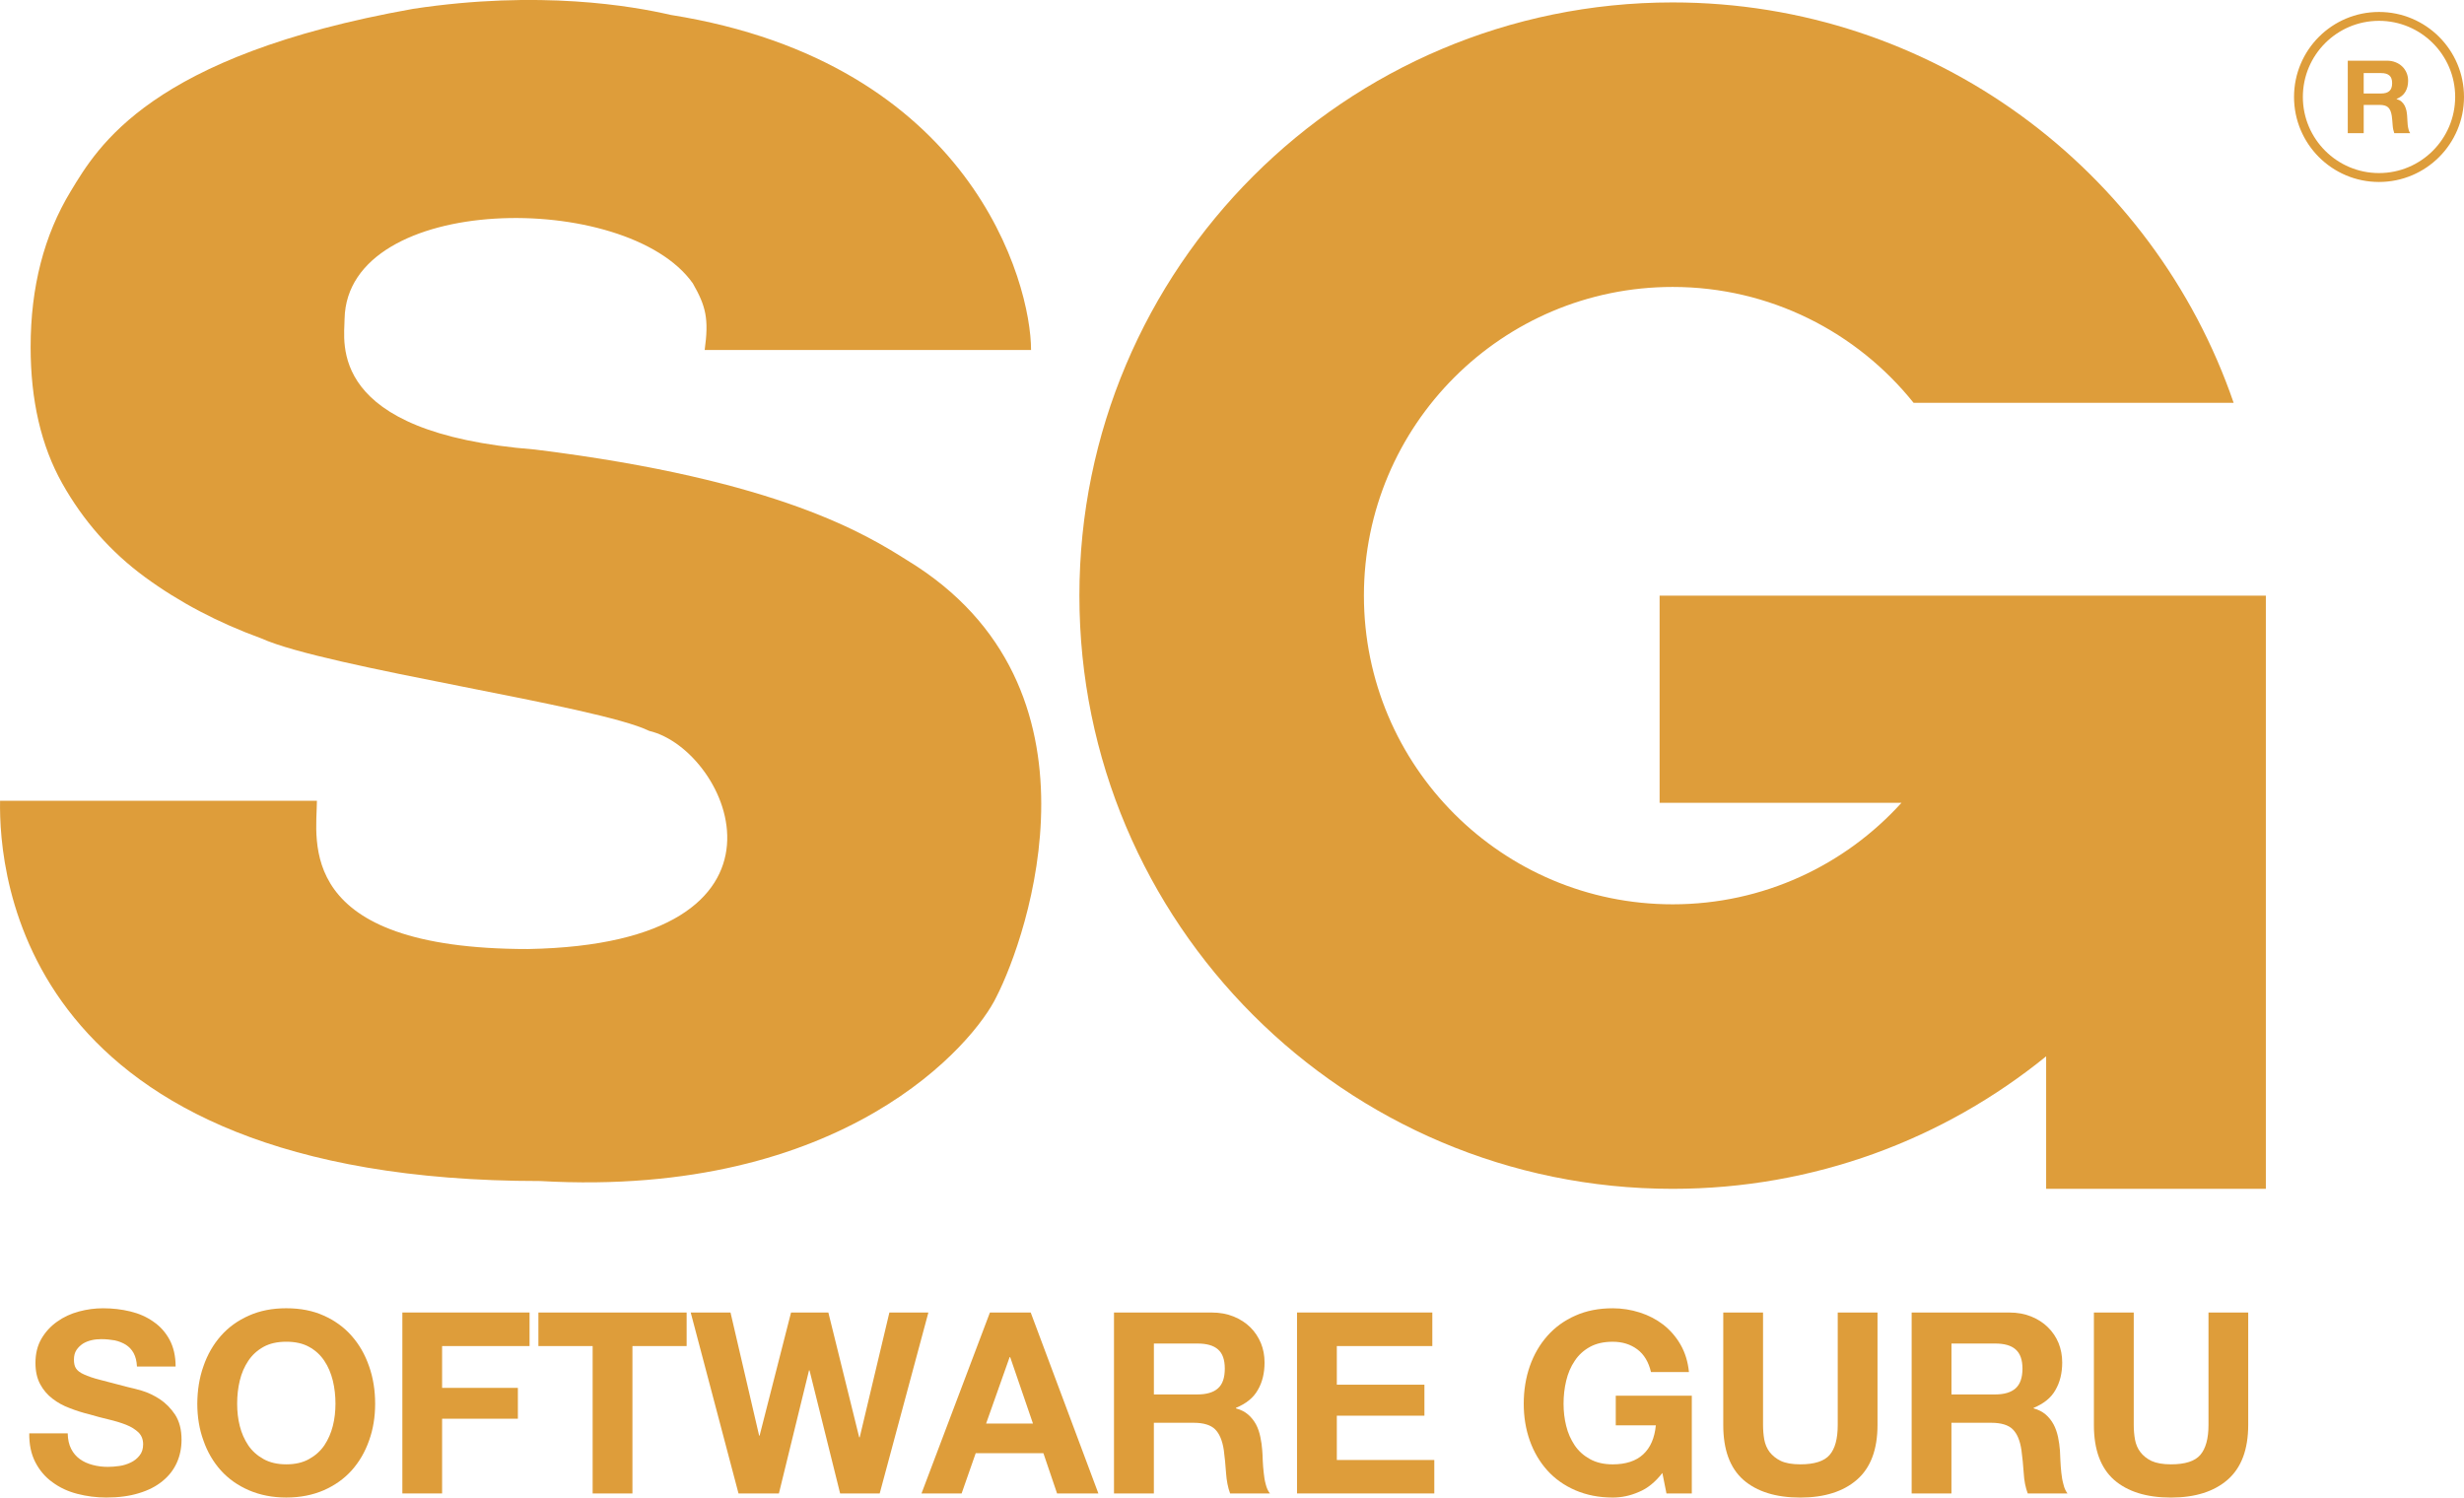
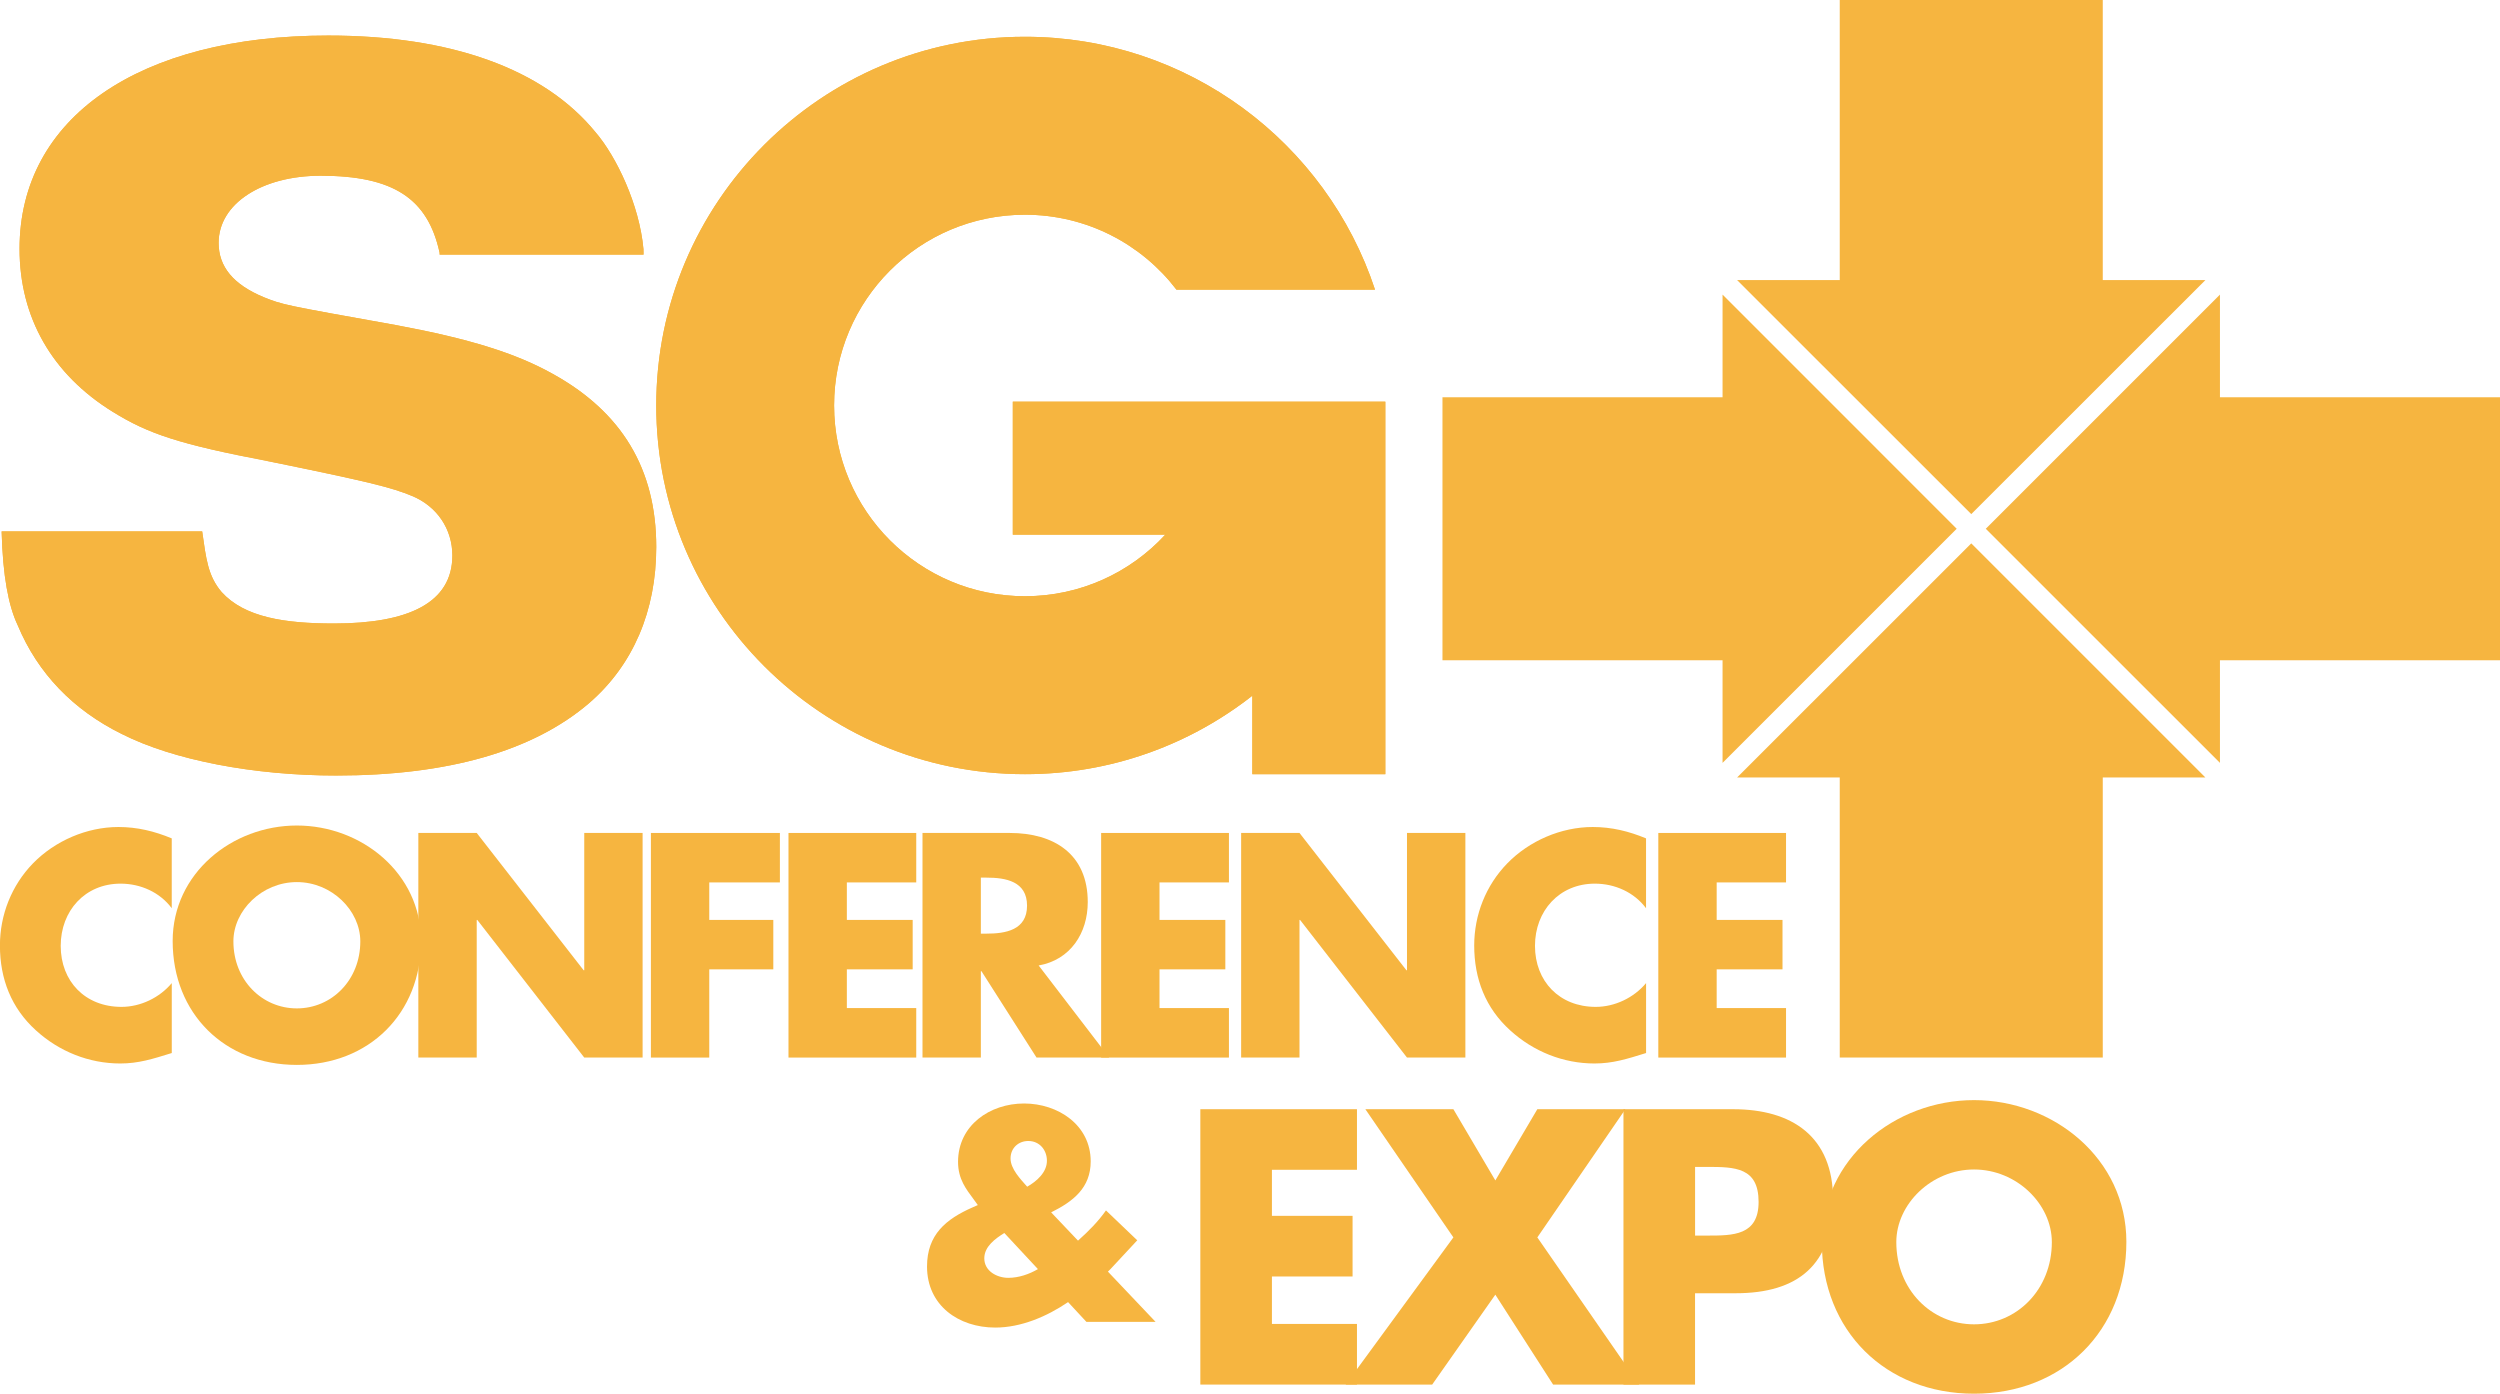
- <svg xmlns="http://www.w3.org/2000/svg" version="1.1" id="Capa_1" x="0px" y="0px" width="121.963px" height="74.131px" viewBox="0 0 121.963 74.131" enable-background="new 0 0 121.963 74.131" xml:space="preserve">
+ <svg xmlns="http://www.w3.org/2000/svg" xmlns:xlink="http://www.w3.org/1999/xlink" version="1.1" id="Capa_1" x="0px" y="0px" width="75.61px" height="42.15px" viewBox="75.559 108.992 75.61 42.15" enable-background="new 75.559 108.992 75.61 42.15" xml:space="preserve">
  <g>
-     <path fill="#DE9D3A" d="M26.138,46.979c14.27-0.258,9.983-9.857,5.998-10.798c-2.528-1.244-15.985-3.128-19.203-4.58   c-2.145-0.781-4.061-1.79-5.752-3.029c-1.69-1.239-3.058-2.787-4.102-4.646c-1.043-1.859-1.563-4.106-1.563-6.746   c0-2.964,0.661-5.534,1.987-7.717c1.323-2.179,3.908-6.706,16.945-9.025c6.259-0.947,10.877-0.134,12.745,0.299   c14.885,2.362,17.842,13.25,17.842,16.587H34.88c0.214-1.542,0.061-2.166-0.586-3.297c-3.27-4.629-17.109-4.501-17.238,1.756   c0,1.132-0.943,5.655,9.427,6.47c12.128,1.5,16.453,4.246,18.427,5.486c10.286,6.257,5.921,18.665,4.414,21.599   c-1.072,2.259-7.499,9.981-22.582,9.125c-25.797,0-26.797-15.267-26.739-18.823h15.684C15.681,41.58,14.523,46.979,26.138,46.979z" />
-     <g>
-       <path fill="#DE9D3A" d="M3.522,71.721c0.108,0.211,0.252,0.379,0.432,0.507c0.179,0.131,0.391,0.225,0.63,0.288    c0.248,0.067,0.495,0.096,0.759,0.096c0.175,0,0.361-0.014,0.562-0.043c0.2-0.026,0.39-0.088,0.566-0.172    c0.172-0.082,0.321-0.197,0.434-0.344c0.122-0.146,0.18-0.332,0.18-0.56c0-0.236-0.077-0.434-0.23-0.586    c-0.159-0.151-0.357-0.276-0.607-0.376c-0.254-0.1-0.539-0.187-0.855-0.262c-0.32-0.079-0.642-0.156-0.966-0.256    c-0.336-0.081-0.659-0.184-0.976-0.308c-0.322-0.119-0.604-0.275-0.855-0.47c-0.252-0.193-0.454-0.43-0.608-0.717    c-0.155-0.289-0.233-0.639-0.233-1.05c0-0.461,0.098-0.856,0.296-1.199c0.196-0.334,0.452-0.616,0.772-0.842    c0.317-0.229,0.676-0.395,1.076-0.504s0.803-0.161,1.205-0.161c0.467,0,0.917,0.052,1.345,0.156    c0.436,0.105,0.816,0.273,1.146,0.509c0.339,0.23,0.604,0.53,0.8,0.895c0.196,0.367,0.298,0.807,0.298,1.324H6.779    c-0.013-0.271-0.069-0.489-0.165-0.667c-0.097-0.177-0.228-0.311-0.383-0.41c-0.159-0.1-0.343-0.172-0.551-0.219    c-0.202-0.034-0.422-0.06-0.667-0.06c-0.161,0-0.32,0.014-0.478,0.051c-0.158,0.036-0.304,0.094-0.433,0.174    c-0.13,0.087-0.239,0.193-0.319,0.315c-0.084,0.129-0.123,0.285-0.123,0.473c0,0.18,0.029,0.323,0.098,0.429    c0.067,0.11,0.196,0.215,0.397,0.303c0.194,0.09,0.466,0.187,0.813,0.273c0.349,0.094,0.801,0.21,1.361,0.355    c0.165,0.032,0.398,0.097,0.694,0.179c0.299,0.089,0.595,0.229,0.887,0.419c0.294,0.196,0.545,0.45,0.758,0.768    c0.212,0.33,0.318,0.74,0.318,1.241c0,0.409-0.078,0.789-0.235,1.14c-0.158,0.349-0.395,0.655-0.712,0.911    c-0.31,0.254-0.695,0.454-1.165,0.594c-0.464,0.144-1.002,0.215-1.612,0.215c-0.492,0-0.97-0.062-1.435-0.182    c-0.466-0.12-0.874-0.311-1.231-0.576c-0.354-0.252-0.636-0.584-0.846-0.988c-0.208-0.402-0.308-0.877-0.302-1.43h1.904    C3.357,71.26,3.416,71.513,3.522,71.721z" />
-       <path fill="#DE9D3A" d="M10.071,67.628c0.198-0.576,0.486-1.074,0.861-1.5c0.377-0.428,0.838-0.761,1.387-1.003    c0.551-0.247,1.167-0.364,1.848-0.364c0.694,0,1.314,0.117,1.859,0.364c0.542,0.242,1.004,0.575,1.379,1.003    c0.376,0.423,0.662,0.924,0.862,1.5c0.203,0.574,0.302,1.195,0.302,1.859c0,0.651-0.099,1.267-0.302,1.825    c-0.2,0.567-0.486,1.057-0.862,1.477c-0.375,0.417-0.837,0.743-1.379,0.981c-0.545,0.236-1.165,0.36-1.859,0.36    c-0.681,0-1.3-0.124-1.848-0.36c-0.549-0.238-1.01-0.564-1.387-0.981c-0.375-0.42-0.663-0.909-0.861-1.477    c-0.205-0.559-0.305-1.174-0.305-1.825C9.77,68.822,9.866,68.202,10.071,67.628z M11.868,70.587    c0.088,0.354,0.229,0.67,0.421,0.96c0.192,0.282,0.444,0.506,0.753,0.678c0.312,0.174,0.686,0.262,1.128,0.262    c0.447,0,0.822-0.088,1.13-0.262c0.309-0.172,0.561-0.396,0.754-0.678c0.192-0.29,0.33-0.605,0.421-0.96    c0.089-0.352,0.13-0.723,0.13-1.103c0-0.389-0.041-0.769-0.13-1.139c-0.091-0.365-0.229-0.696-0.421-0.981    c-0.192-0.29-0.443-0.521-0.754-0.691c-0.308-0.172-0.683-0.255-1.13-0.255c-0.442,0-0.816,0.083-1.128,0.255    c-0.308,0.171-0.56,0.401-0.753,0.691c-0.191,0.285-0.335,0.616-0.421,0.981c-0.09,0.37-0.129,0.752-0.129,1.139    C11.739,69.865,11.778,70.236,11.868,70.587z" />
-       <path fill="#DE9D3A" d="M26.212,64.972v1.66h-4.329v2.07h3.751v1.527h-3.751v3.699h-1.967v-8.957H26.212z" />
-       <path fill="#DE9D3A" d="M26.65,66.632v-1.66h7.337v1.66h-2.683v7.297h-1.969v-7.297H26.65z" />
-       <path fill="#DE9D3A" d="M41.585,73.929l-1.516-6.095h-0.024l-1.491,6.095h-1.999l-2.366-8.957h1.97l1.417,6.096h0.022l1.557-6.096    h1.847l1.526,6.175h0.027l1.468-6.175h1.93l-2.41,8.957H41.585z" />
-       <path fill="#DE9D3A" d="M51.018,64.972l3.35,8.957h-2.045l-0.677-1.994h-3.35l-0.698,1.994h-1.986l3.387-8.957H51.018z     M51.13,70.469l-1.128-3.289h-0.027l-1.165,3.289H51.13z" />
-       <path fill="#DE9D3A" d="M59.974,64.972c0.402,0,0.763,0.066,1.084,0.196c0.319,0.131,0.601,0.308,0.827,0.532    c0.229,0.226,0.402,0.489,0.527,0.786c0.121,0.298,0.181,0.615,0.181,0.961c0,0.523-0.111,0.981-0.334,1.359    c-0.221,0.394-0.584,0.678-1.083,0.886v0.025c0.243,0.065,0.442,0.168,0.602,0.305c0.16,0.136,0.289,0.303,0.392,0.489    c0.099,0.188,0.169,0.396,0.216,0.626c0.048,0.225,0.077,0.445,0.093,0.667c0.012,0.146,0.021,0.314,0.025,0.504    c0.009,0.194,0.024,0.394,0.047,0.592c0.021,0.203,0.049,0.393,0.099,0.567c0.043,0.185,0.113,0.339,0.209,0.461h-1.971    c-0.107-0.287-0.173-0.622-0.201-1.013c-0.027-0.395-0.063-0.772-0.111-1.133c-0.071-0.465-0.212-0.811-0.429-1.027    c-0.216-0.215-0.573-0.325-1.066-0.325h-1.967v3.498H55.14v-8.957H59.974z M59.272,69.027c0.448,0,0.791-0.1,1.015-0.302    c0.228-0.202,0.338-0.526,0.338-0.979c0-0.436-0.11-0.753-0.338-0.948c-0.223-0.198-0.566-0.291-1.015-0.291h-2.157v2.52H59.272z" />
-       <path fill="#DE9D3A" d="M70.897,64.972v1.66H66.17v1.913h4.336v1.534H66.17v2.193h4.825v1.656H64.2v-8.957H70.897z" />
-       <path fill="#DE9D3A" d="M81.118,73.855c-0.425,0.186-0.855,0.276-1.291,0.276c-0.684,0-1.3-0.124-1.851-0.36    c-0.549-0.238-1.008-0.564-1.385-0.981c-0.377-0.42-0.667-0.909-0.869-1.477c-0.199-0.559-0.3-1.174-0.3-1.825    c0-0.664,0.101-1.286,0.3-1.859c0.202-0.576,0.492-1.074,0.869-1.5c0.379-0.428,0.836-0.761,1.385-1.003    c0.551-0.247,1.167-0.364,1.851-0.364c0.458,0,0.905,0.071,1.336,0.208c0.433,0.137,0.821,0.339,1.17,0.606    c0.341,0.27,0.63,0.599,0.854,0.992s0.363,0.846,0.413,1.352H81.72c-0.115-0.497-0.342-0.876-0.678-1.126    c-0.337-0.249-0.739-0.375-1.215-0.375c-0.442,0-0.816,0.083-1.129,0.255c-0.311,0.171-0.562,0.401-0.753,0.691    c-0.193,0.285-0.335,0.616-0.421,0.981c-0.089,0.37-0.131,0.752-0.131,1.139c0,0.38,0.042,0.751,0.131,1.103    c0.086,0.354,0.228,0.67,0.421,0.96c0.19,0.282,0.442,0.506,0.753,0.678c0.312,0.174,0.687,0.262,1.129,0.262    c0.65,0,1.155-0.167,1.508-0.495c0.357-0.329,0.565-0.81,0.626-1.437h-1.984v-1.466h3.764v4.84h-1.254l-0.203-1.016    C81.935,73.363,81.546,73.682,81.118,73.855z" />
-       <path fill="#DE9D3A" d="M91.916,73.247c-0.675,0.589-1.616,0.885-2.807,0.885c-1.211,0-2.148-0.296-2.815-0.876    c-0.666-0.59-0.996-1.494-0.996-2.714v-5.569h1.969v5.569c0,0.244,0.02,0.482,0.06,0.716c0.044,0.233,0.133,0.444,0.265,0.62    c0.14,0.176,0.32,0.327,0.558,0.442c0.239,0.11,0.558,0.167,0.961,0.167c0.704,0,1.187-0.156,1.454-0.468    c0.269-0.312,0.399-0.807,0.399-1.478v-5.569h1.969v5.569C92.932,71.752,92.595,72.655,91.916,73.247z" />
-       <path fill="#DE9D3A" d="M99.455,64.972c0.402,0,0.766,0.066,1.084,0.196c0.321,0.131,0.601,0.308,0.826,0.532    c0.232,0.226,0.408,0.489,0.531,0.786c0.118,0.298,0.179,0.615,0.179,0.961c0,0.523-0.112,0.981-0.334,1.359    c-0.219,0.394-0.582,0.678-1.081,0.886v0.025c0.24,0.065,0.439,0.168,0.598,0.305c0.157,0.136,0.29,0.303,0.39,0.489    c0.1,0.188,0.171,0.396,0.221,0.626c0.045,0.225,0.078,0.445,0.094,0.667c0.008,0.146,0.014,0.314,0.023,0.504    c0.009,0.194,0.023,0.394,0.045,0.592c0.021,0.203,0.053,0.393,0.103,0.567c0.039,0.185,0.112,0.339,0.201,0.461h-1.966    c-0.108-0.287-0.178-0.622-0.199-1.013c-0.027-0.395-0.063-0.772-0.113-1.133c-0.068-0.465-0.21-0.811-0.429-1.027    c-0.215-0.215-0.575-0.325-1.067-0.325h-1.969v3.498h-1.969v-8.957H99.455z M98.754,69.027c0.45,0,0.788-0.1,1.014-0.302    c0.225-0.202,0.34-0.526,0.34-0.979c0-0.436-0.115-0.753-0.34-0.948c-0.223-0.198-0.563-0.291-1.014-0.291h-2.16v2.52H98.754z" />
-       <path fill="#DE9D3A" d="M110.265,73.247c-0.676,0.589-1.612,0.885-2.808,0.885c-1.21,0-2.15-0.296-2.815-0.876    c-0.664-0.59-0.998-1.494-0.998-2.714v-5.569h1.972v5.569c0,0.244,0.02,0.482,0.061,0.716c0.043,0.233,0.13,0.444,0.265,0.62    c0.134,0.176,0.316,0.327,0.554,0.442c0.242,0.11,0.562,0.167,0.963,0.167c0.705,0,1.186-0.156,1.453-0.468    c0.266-0.312,0.404-0.807,0.404-1.478v-5.569h1.966v5.569C111.28,71.752,110.943,72.655,110.265,73.247z" />
-     </g>
-     <path fill="#DE9D3A" d="M101.28,29.486H82.147v10.253h11.974c-2.797,3.089-6.837,5.026-11.33,5.026   c-8.438,0-15.28-6.84-15.28-15.28c0-8.439,6.842-15.281,15.28-15.281c4.827,0,9.128,2.242,11.928,5.736h15.842   C106.6,8.411,95.666,0.12,82.791,0.12c-16.216,0-29.363,13.147-29.363,29.364s13.147,29.365,29.363,29.365   c7.008,0,13.44-2.459,18.489-6.559v6.559h10.875v-19.11V29.486H101.28z" />
-     <g>
-       <path fill="#DE9D3A" d="M118.144,3.004c0.159,0,0.305,0.026,0.434,0.079c0.131,0.051,0.242,0.124,0.333,0.214    c0.091,0.089,0.162,0.194,0.212,0.314c0.049,0.119,0.074,0.246,0.074,0.384c0,0.211-0.044,0.394-0.136,0.547    c-0.088,0.155-0.233,0.272-0.434,0.353v0.01c0.097,0.027,0.178,0.067,0.242,0.124c0.062,0.055,0.115,0.121,0.155,0.196    c0.036,0.075,0.069,0.159,0.089,0.248c0.018,0.091,0.03,0.181,0.036,0.271c0.003,0.058,0.007,0.124,0.011,0.201    c0.003,0.076,0.009,0.156,0.016,0.236c0.009,0.08,0.024,0.155,0.042,0.228c0.02,0.072,0.045,0.134,0.082,0.184h-0.788    c-0.041-0.114-0.072-0.249-0.081-0.406c-0.01-0.157-0.024-0.306-0.043-0.452c-0.028-0.188-0.085-0.326-0.172-0.412    c-0.087-0.087-0.229-0.13-0.427-0.13h-0.79v1.401h-0.789V3.004H118.144z M117.864,4.628c0.18,0,0.316-0.041,0.405-0.122    c0.092-0.08,0.137-0.21,0.137-0.392c0-0.174-0.045-0.301-0.137-0.378c-0.091-0.08-0.226-0.118-0.405-0.118h-0.866v1.011H117.864z" />
-     </g>
-     <path fill="#DE9D3A" d="M117.755,0.592c-2.323,0-4.205,1.883-4.205,4.207c0,2.325,1.882,4.209,4.205,4.209   c2.324,0,4.208-1.884,4.208-4.209C121.963,2.475,120.079,0.592,117.755,0.592z M117.755,8.567c-2.078,0-3.768-1.688-3.768-3.768   c0-2.081,1.689-3.768,3.768-3.768c2.081,0,3.771,1.688,3.771,3.768C121.522,6.881,119.836,8.567,117.755,8.567z" />
+     <path fill="#F6B540" d="M107.862,148.373c-0.64,0.436-1.425,0.77-2.201,0.77c-1.11,0-2.065-0.668-2.065-1.846   c0-0.965,0.571-1.434,1.382-1.791l0.154-0.068l-0.137-0.189c-0.205-0.281-0.461-0.588-0.461-1.117c0-1.109,0.965-1.766,1.997-1.766   c1.024,0,2.015,0.648,2.015,1.75c0,0.801-0.529,1.211-1.196,1.543l0.812,0.855c0.316-0.283,0.606-0.572,0.846-0.914l0.946,0.904   l-0.81,0.871l-0.077,0.076l1.442,1.52h-2.092L107.862,148.373z M105.934,146.283c-0.273,0.17-0.606,0.408-0.606,0.766   c0,0.387,0.385,0.59,0.726,0.59c0.314,0,0.631-0.109,0.896-0.264L105.934,146.283z M107.222,144.098   c0-0.324-0.222-0.598-0.563-0.598c-0.299,0-0.537,0.213-0.537,0.529c0,0.314,0.298,0.621,0.503,0.854   C106.915,144.719,107.222,144.447,107.222,144.098" />
+   </g>
+   <g>
+     <defs>
+       <path id="SVGID_1_" d="M76.15,116.516c0,2.082,0.988,3.801,2.821,4.932c1.077,0.668,2.008,0.977,4.685,1.49    c3.025,0.617,3.752,0.797,4.363,1.053c0.756,0.311,1.221,1.002,1.221,1.801c0,1.438-1.338,2.057-3.579,2.057    c-1.481,0-2.704-0.182-3.401-0.953c-0.413-0.486-0.467-1-0.586-1.832h-6.066c0.035,1.355,0.209,2.252,0.485,2.834    c0.61,1.465,1.686,2.57,3.142,3.289c1.569,0.797,4.013,1.26,6.486,1.26c3.405,0,5.964-0.746,7.651-2.186    c1.338-1.154,2.035-2.799,2.035-4.725c0-2.365-1.046-4.088-3.141-5.242c-1.105-0.617-2.502-1.055-4.713-1.467    c-3.434-0.615-3.434-0.615-4.016-0.846c-0.929-0.387-1.366-0.926-1.366-1.645c0-1.184,1.309-2.029,3.084-2.029    c2.196,0,3.244,0.684,3.6,2.332v0.053h6.167l-0.002-0.164c-0.121-1.344-0.822-2.805-1.445-3.531    c-1.569-1.928-4.393-2.93-8.087-2.93C79.757,110.066,76.15,112.559,76.15,116.516" />
+     </defs>
+     <use xlink:href="#SVGID_1_" overflow="visible" fill="#F6B540" />
+     <clipPath id="SVGID_2_">
+       <use xlink:href="#SVGID_1_" overflow="visible" />
+     </clipPath>
+     <rect x="75.607" y="110.066" clip-path="url(#SVGID_2_)" fill="#F6B540" width="19.8" height="22.379" />
+   </g>
+   <g>
+     <defs>
+       <path id="SVGID_3_" d="M95.406,121.256c0,6.158,4.993,11.15,11.152,11.15c2.594,0,4.982-0.887,6.876-2.373v2.373h4.023v-11.266    h-11.267v4.023h4.611c-1.055,1.145-2.567,1.861-4.244,1.861c-3.188,0-5.771-2.584-5.771-5.77c0-3.188,2.583-5.768,5.771-5.768    c1.868,0,3.53,0.889,4.583,2.266h6.005c-1.467-4.443-5.653-7.648-10.588-7.648C100.4,110.105,95.406,115.098,95.406,121.256" />
+     </defs>
+     <use xlink:href="#SVGID_3_" overflow="visible" fill="#F6B540" />
+     <clipPath id="SVGID_4_">
+       <use xlink:href="#SVGID_3_" overflow="visible" />
+     </clipPath>
+     <rect x="95.406" y="110.105" clip-path="url(#SVGID_4_)" fill="#F6B540" width="22.052" height="22.301" />
+   </g>
+   <g>
+     <path fill="#F6B540" d="M80.755,136.463c-0.36-0.486-0.945-0.746-1.549-0.746c-1.081,0-1.811,0.828-1.811,1.881   c0,1.072,0.738,1.846,1.838,1.846c0.576,0,1.152-0.277,1.521-0.719v2.115c-0.586,0.182-1.009,0.316-1.558,0.316   c-0.945,0-1.847-0.361-2.549-1c-0.747-0.676-1.09-1.559-1.09-2.568c0-0.926,0.352-1.818,0.999-2.484   c0.667-0.684,1.63-1.1,2.586-1.1c0.566,0,1.09,0.127,1.611,0.344V136.463z" />
+     <path fill="#F6B540" d="M88.293,137.453c0,2.197-1.576,3.746-3.756,3.746s-3.756-1.549-3.756-3.746   c0-2.053,1.801-3.494,3.756-3.494S88.293,135.4,88.293,137.453 M82.618,137.463c0,1.172,0.865,2.027,1.919,2.027   s1.919-0.855,1.919-2.027c0-0.936-0.865-1.793-1.919-1.793S82.618,136.527,82.618,137.463" />
+     <polygon fill="#F6B540" points="88.211,134.184 89.977,134.184 93.21,138.336 93.229,138.336 93.229,134.184 94.994,134.184    94.994,140.977 93.229,140.977 89.994,136.814 89.977,136.814 89.977,140.977 88.211,140.977  " />
+     <polygon fill="#F6B540" points="97.01,135.68 97.01,136.814 98.947,136.814 98.947,138.309 97.01,138.309 97.01,140.977    95.245,140.977 95.245,134.184 99.146,134.184 99.146,135.68  " />
+     <polygon fill="#F6B540" points="101.171,135.68 101.171,136.814 103.162,136.814 103.162,138.309 101.171,138.309 101.171,139.48    103.27,139.48 103.27,140.977 99.406,140.977 99.406,134.184 103.27,134.184 103.27,135.68  " />
+     <path fill="#F6B540" d="M109.106,140.977h-2.198l-1.666-2.613h-0.018v2.613h-1.765v-6.793h2.638c1.343,0,2.36,0.641,2.36,2.09   c0,0.938-0.522,1.748-1.485,1.918L109.106,140.977z M105.224,137.229h0.171c0.577,0,1.226-0.107,1.226-0.846   s-0.648-0.848-1.226-0.848h-0.171V137.229z" />
+     <polygon fill="#F6B540" points="110.627,135.68 110.627,136.814 112.618,136.814 112.618,138.309 110.627,138.309 110.627,139.48    112.727,139.48 112.727,140.977 108.862,140.977 108.862,134.184 112.727,134.184 112.727,135.68  " />
+     <polygon fill="#F6B540" points="113.096,134.184 114.861,134.184 118.094,138.336 118.112,138.336 118.112,134.184    119.878,134.184 119.878,140.977 118.112,140.977 114.878,136.814 114.861,136.814 114.861,140.977 113.096,140.977  " />
+     <path fill="#F6B540" d="M125.344,136.463c-0.361-0.486-0.945-0.746-1.55-0.746c-1.08,0-1.811,0.828-1.811,1.881   c0,1.072,0.739,1.846,1.837,1.846c0.578,0,1.154-0.277,1.523-0.719v2.115c-0.586,0.182-1.01,0.316-1.56,0.316   c-0.945,0-1.846-0.361-2.548-1c-0.748-0.676-1.09-1.559-1.09-2.568c0-0.926,0.352-1.818,1-2.484c0.666-0.684,1.63-1.1,2.585-1.1   c0.568,0,1.09,0.127,1.612,0.344V136.463z" />
+     <polygon fill="#F6B540" points="127.478,135.68 127.478,136.814 129.469,136.814 129.469,138.309 127.478,138.309 127.478,139.48    129.576,139.48 129.576,140.977 125.713,140.977 125.713,134.184 129.576,134.184 129.576,135.68  " />
+     <polygon fill="#F6B540" points="114.027,144.371 114.027,145.764 116.466,145.764 116.466,147.598 114.027,147.598    114.027,149.033 116.599,149.033 116.599,150.867 111.862,150.867 111.862,142.539 116.599,142.539 116.599,144.371  " />
+     <polygon fill="#F6B540" points="116.853,142.539 119.515,142.539 120.784,144.693 122.054,142.539 124.717,142.539    122.054,146.416 125.136,150.867 122.531,150.867 120.784,148.148 118.874,150.867 116.257,150.867 119.515,146.416  " />
+     <path fill="#F6B540" d="M124.66,142.539h3.314c1.788,0,3.025,0.828,3.025,2.738c0,1.967-1.061,2.828-2.949,2.828h-1.226v2.762   h-2.165V142.539z M126.825,146.361h0.365c0.784,0,1.556,0,1.556-1.018c0-1.047-0.717-1.059-1.556-1.059h-0.365V146.361z" />
+     <path fill="#F6B540" d="M139.869,146.549c0,2.695-1.934,4.594-4.607,4.594c-2.672,0-4.604-1.898-4.604-4.594   c0-2.518,2.209-4.285,4.604-4.285C137.659,142.264,139.869,144.031,139.869,146.549 M132.911,146.559   c0,1.438,1.06,2.486,2.351,2.486c1.293,0,2.353-1.049,2.353-2.486c0-1.146-1.06-2.197-2.353-2.197   C133.971,144.361,132.911,145.412,132.911,146.559" />
+     <polygon fill="#F6B540" points="142.258,132.506 135.178,125.426 128.096,132.506 131.2,132.506 131.2,140.975 139.155,140.975    139.155,132.506  " />
+     <polygon fill="#F6B540" points="128.096,117.463 135.178,124.541 142.259,117.463 139.155,117.463 139.155,108.992 131.2,108.992    131.2,117.463  " />
+     <polygon fill="#F6B540" points="142.699,117.902 135.617,124.984 142.699,132.064 142.699,128.961 151.169,128.961    151.169,121.006 142.699,121.006  " />
+     <polygon fill="#F6B540" points="127.656,132.064 134.737,124.984 127.656,117.902 127.656,121.006 119.185,121.006    119.185,128.961 127.656,128.961  " />
  </g>
</svg>
